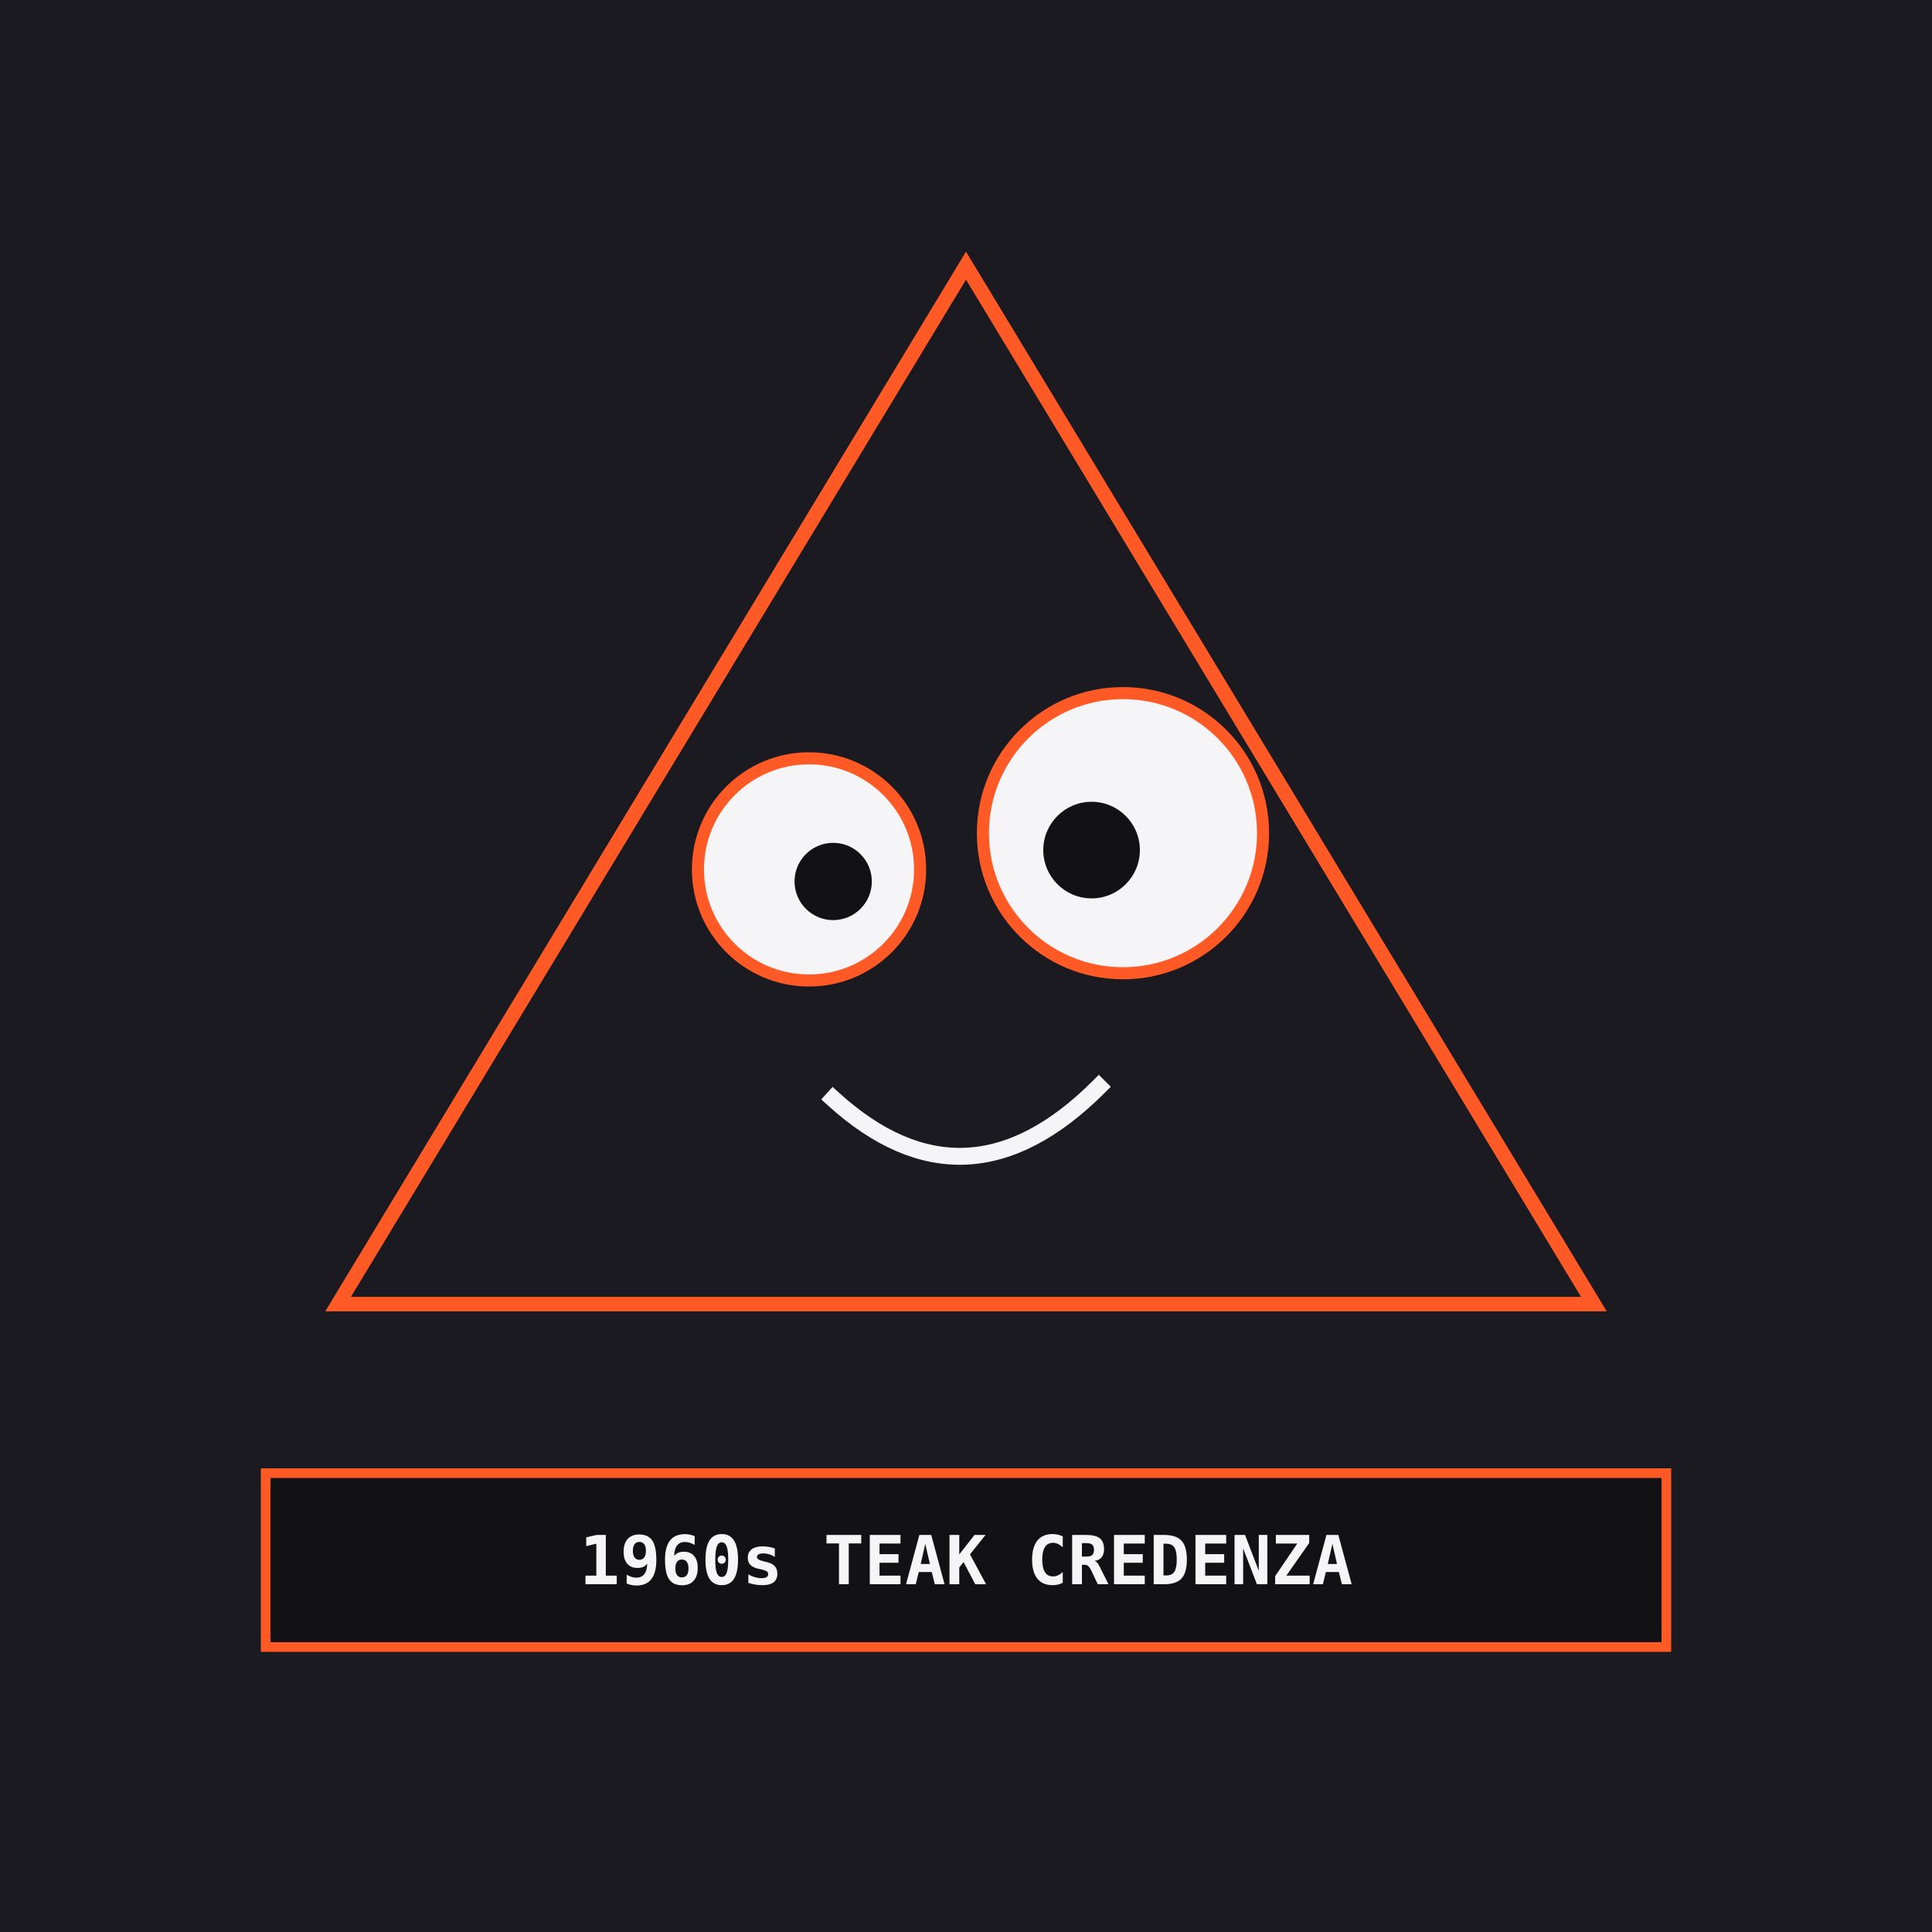
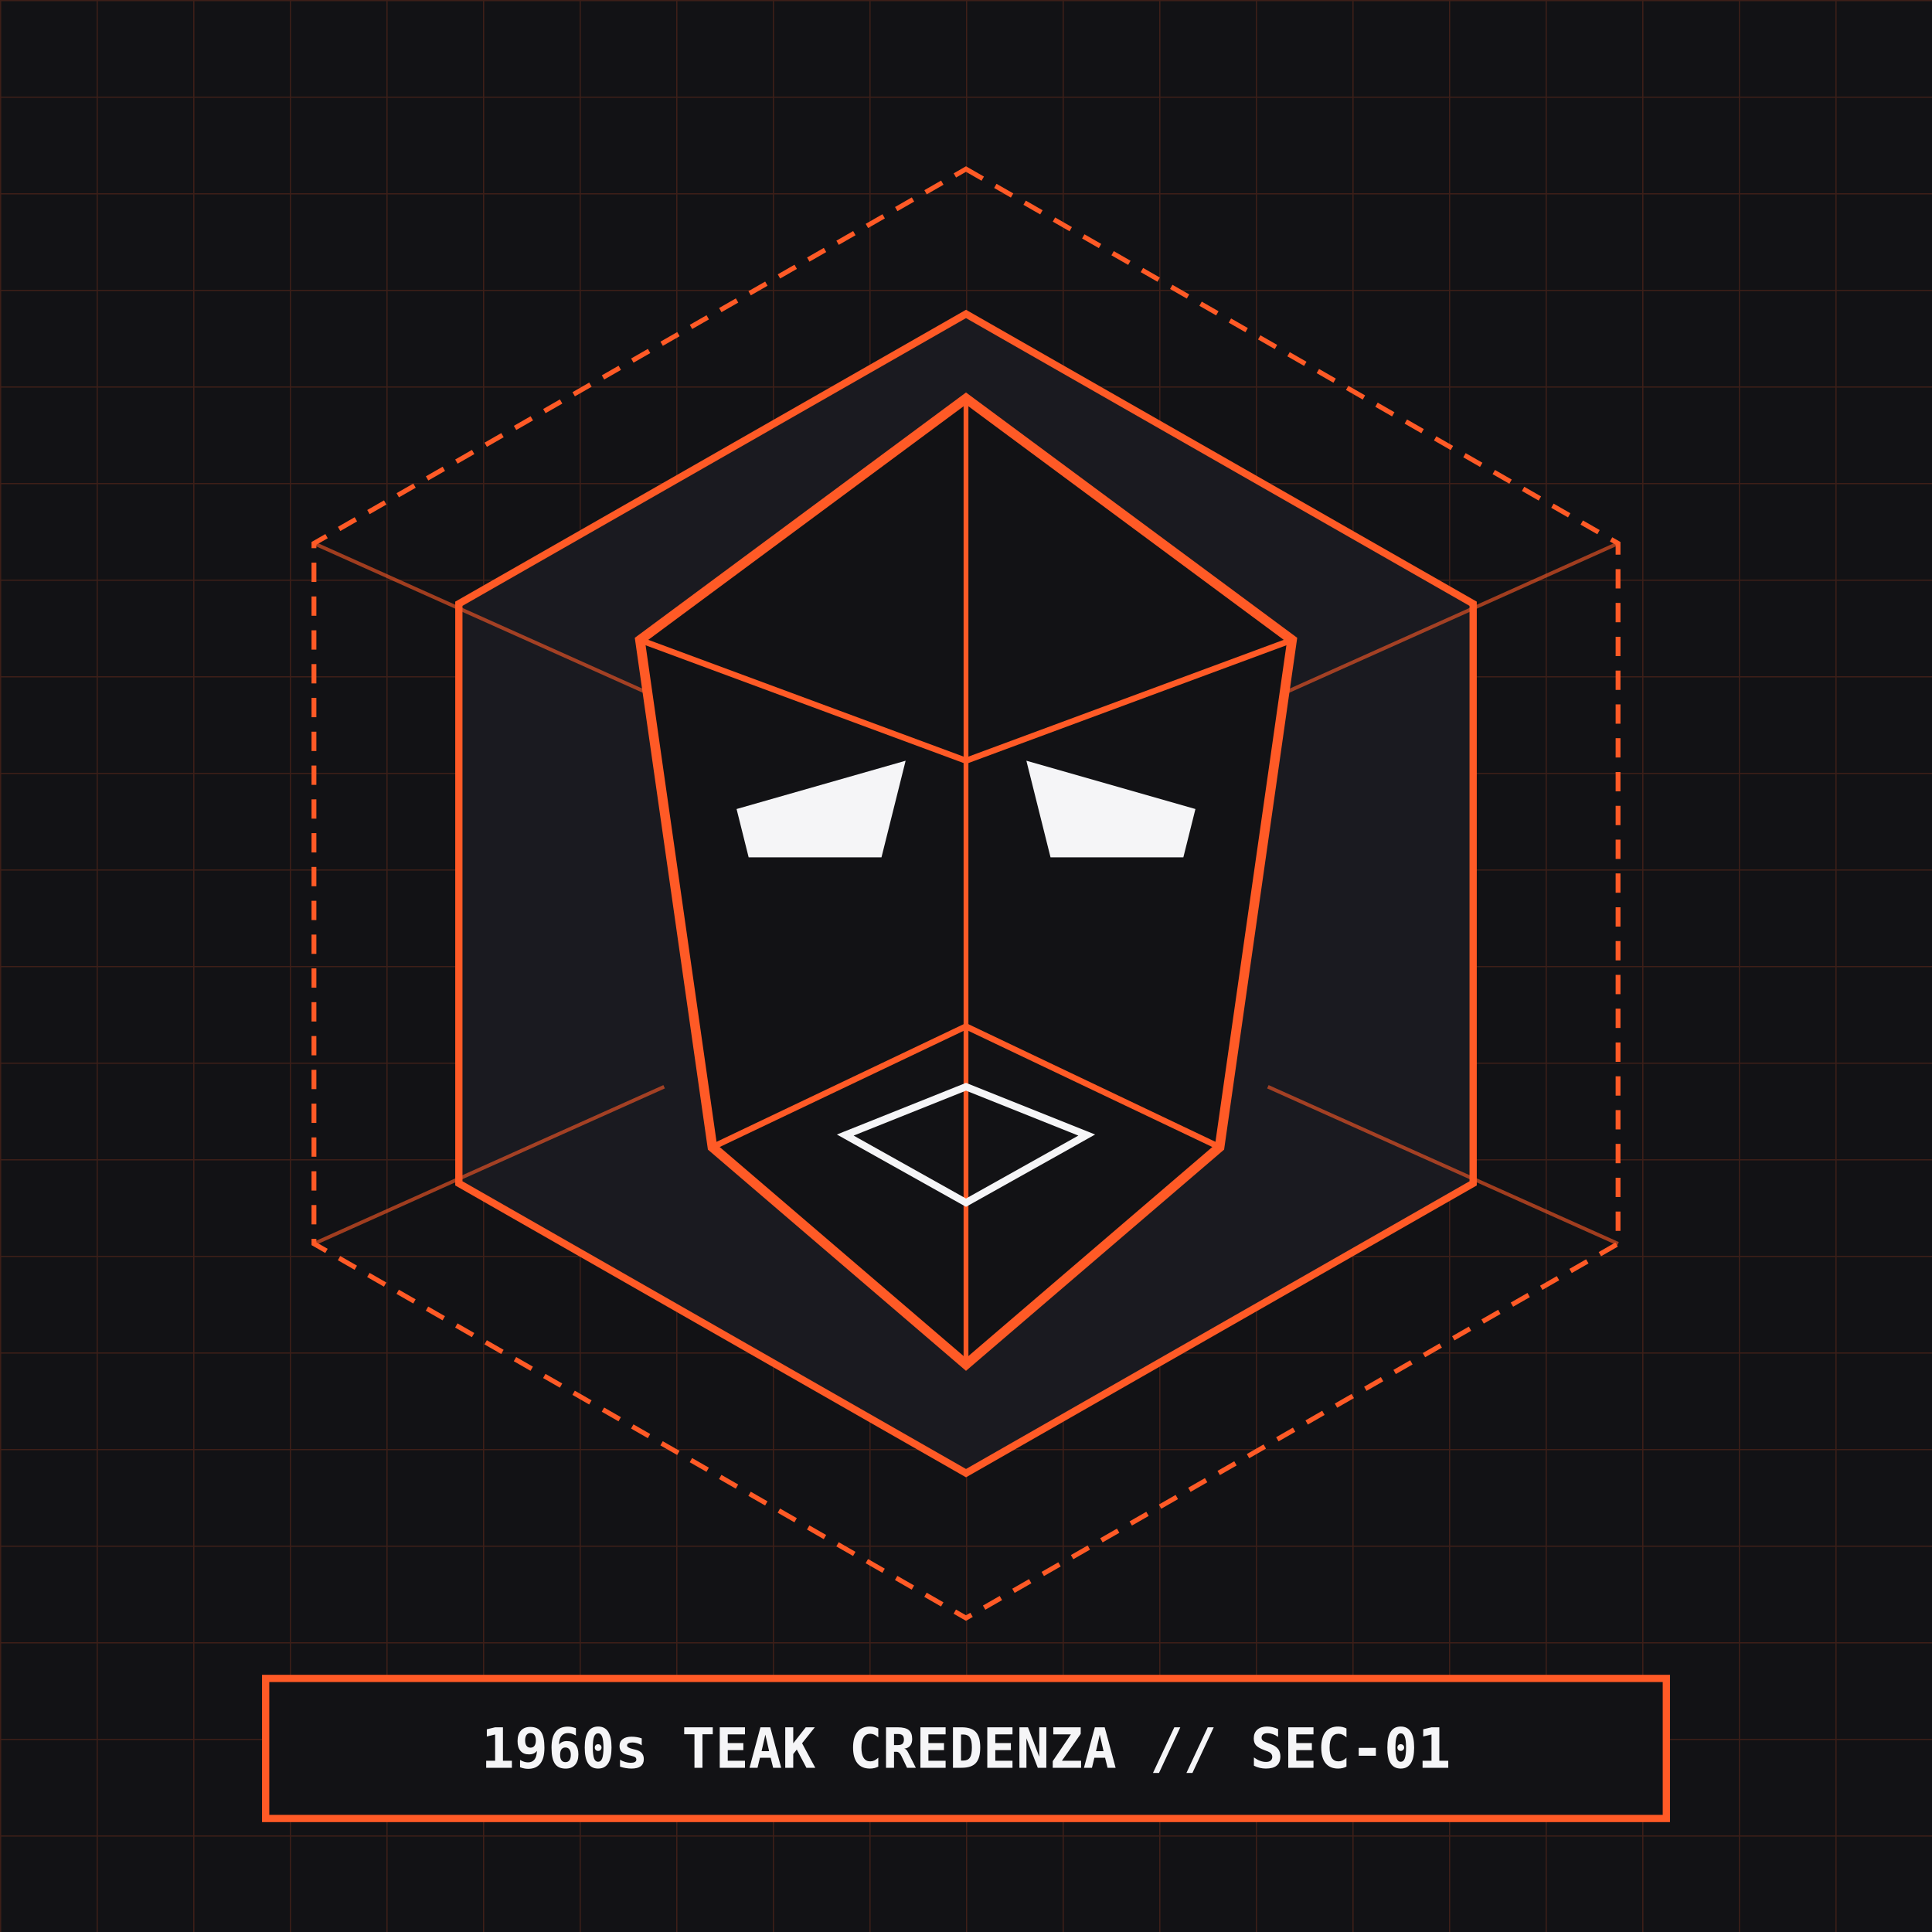
<svg xmlns="http://www.w3.org/2000/svg" width="800" height="800" viewBox="0 0 800 800">
-   <rect width="800" height="800" fill="#1a1a20" />
-   <polygon points="400,110 660,540 140,540" fill="none" stroke="#ff5a26" stroke-width="6" />
-   <circle cx="335" cy="360" r="46" fill="#f5f5f7" stroke="#ff5a26" stroke-width="5" />
-   <circle cx="345" cy="365" r="16" fill="#121215" />
-   <circle cx="465" cy="345" r="58" fill="#f5f5f7" stroke="#ff5a26" stroke-width="5" />
-   <circle cx="452" cy="352" r="20" fill="#121215" />
-   <path d="M 345 455 Q 400 505 455 450" fill="none" stroke="#f5f5f7" stroke-width="7" stroke-linecap="square" />
-   <rect x="110" y="610" width="580" height="72" fill="#121215" stroke="#ff5a26" stroke-width="4" />
-   <text x="400" y="656" font-family="monospace" font-size="28" font-weight="bold" fill="#f5f5f7" text-anchor="middle">1960s TEAK CREDENZA</text>
+   <defs>
+     <pattern id="bp" width="40" height="40" patternUnits="userSpaceOnUse">
+       <path d="M 40 0 L 0 0 0 40" fill="none" stroke="#ff5a26" stroke-width="1" opacity="0.18" />
+     </pattern>
+   </defs>
+   <rect width="800" height="800" fill="#121215" />
+   <rect width="800" height="800" fill="url(#bp)" />
+   <polygon points="400,70 670,225 670,515 400,670 130,515 130,225" fill="none" stroke="#ff5a26" stroke-width="2" stroke-dasharray="8 6" />
+   <polygon points="400,130 610,250 610,490 400,610 190,490 190,250" fill="#1a1a20" stroke="#ff5a26" stroke-width="3" />
+   <line x1="130" y1="225" x2="275" y2="290" stroke="#ff5a26" stroke-width="1.5" opacity="0.6" />
+   <line x1="670" y1="225" x2="525" y2="290" stroke="#ff5a26" stroke-width="1.5" opacity="0.6" />
+   <line x1="130" y1="515" x2="275" y2="450" stroke="#ff5a26" stroke-width="1.5" opacity="0.6" />
+   <line x1="670" y1="515" x2="525" y2="450" stroke="#ff5a26" stroke-width="1.5" opacity="0.6" />
+   <polygon points="400,165 535,265 505,475 400,565 295,475 265,265" fill="#121215" stroke="#ff5a26" stroke-width="4" />
+   <polyline points="265,265 400,315 535,265" fill="none" stroke="#ff5a26" stroke-width="2.5" />
+   <polyline points="295,475 400,425 505,475" fill="none" stroke="#ff5a26" stroke-width="2.5" />
+   <line x1="400" y1="165" x2="400" y2="565" stroke="#ff5a26" stroke-width="2" />
+   <polygon points="305,335 375,315 365,355 310,355" fill="#f5f5f7" />
+   <polygon points="495,335 425,315 435,355 490,355" fill="#f5f5f7" />
+   <polygon points="350,470 400,450 450,470 400,498" fill="none" stroke="#f5f5f7" stroke-width="3" />
+   <rect x="110" y="695" width="580" height="58" fill="#121215" stroke="#ff5a26" stroke-width="3" />
+   <text x="400" y="732" font-family="monospace" font-size="23" font-weight="bold" fill="#f5f5f7" text-anchor="middle">1960s TEAK CREDENZA // SEC-01</text>
</svg>
